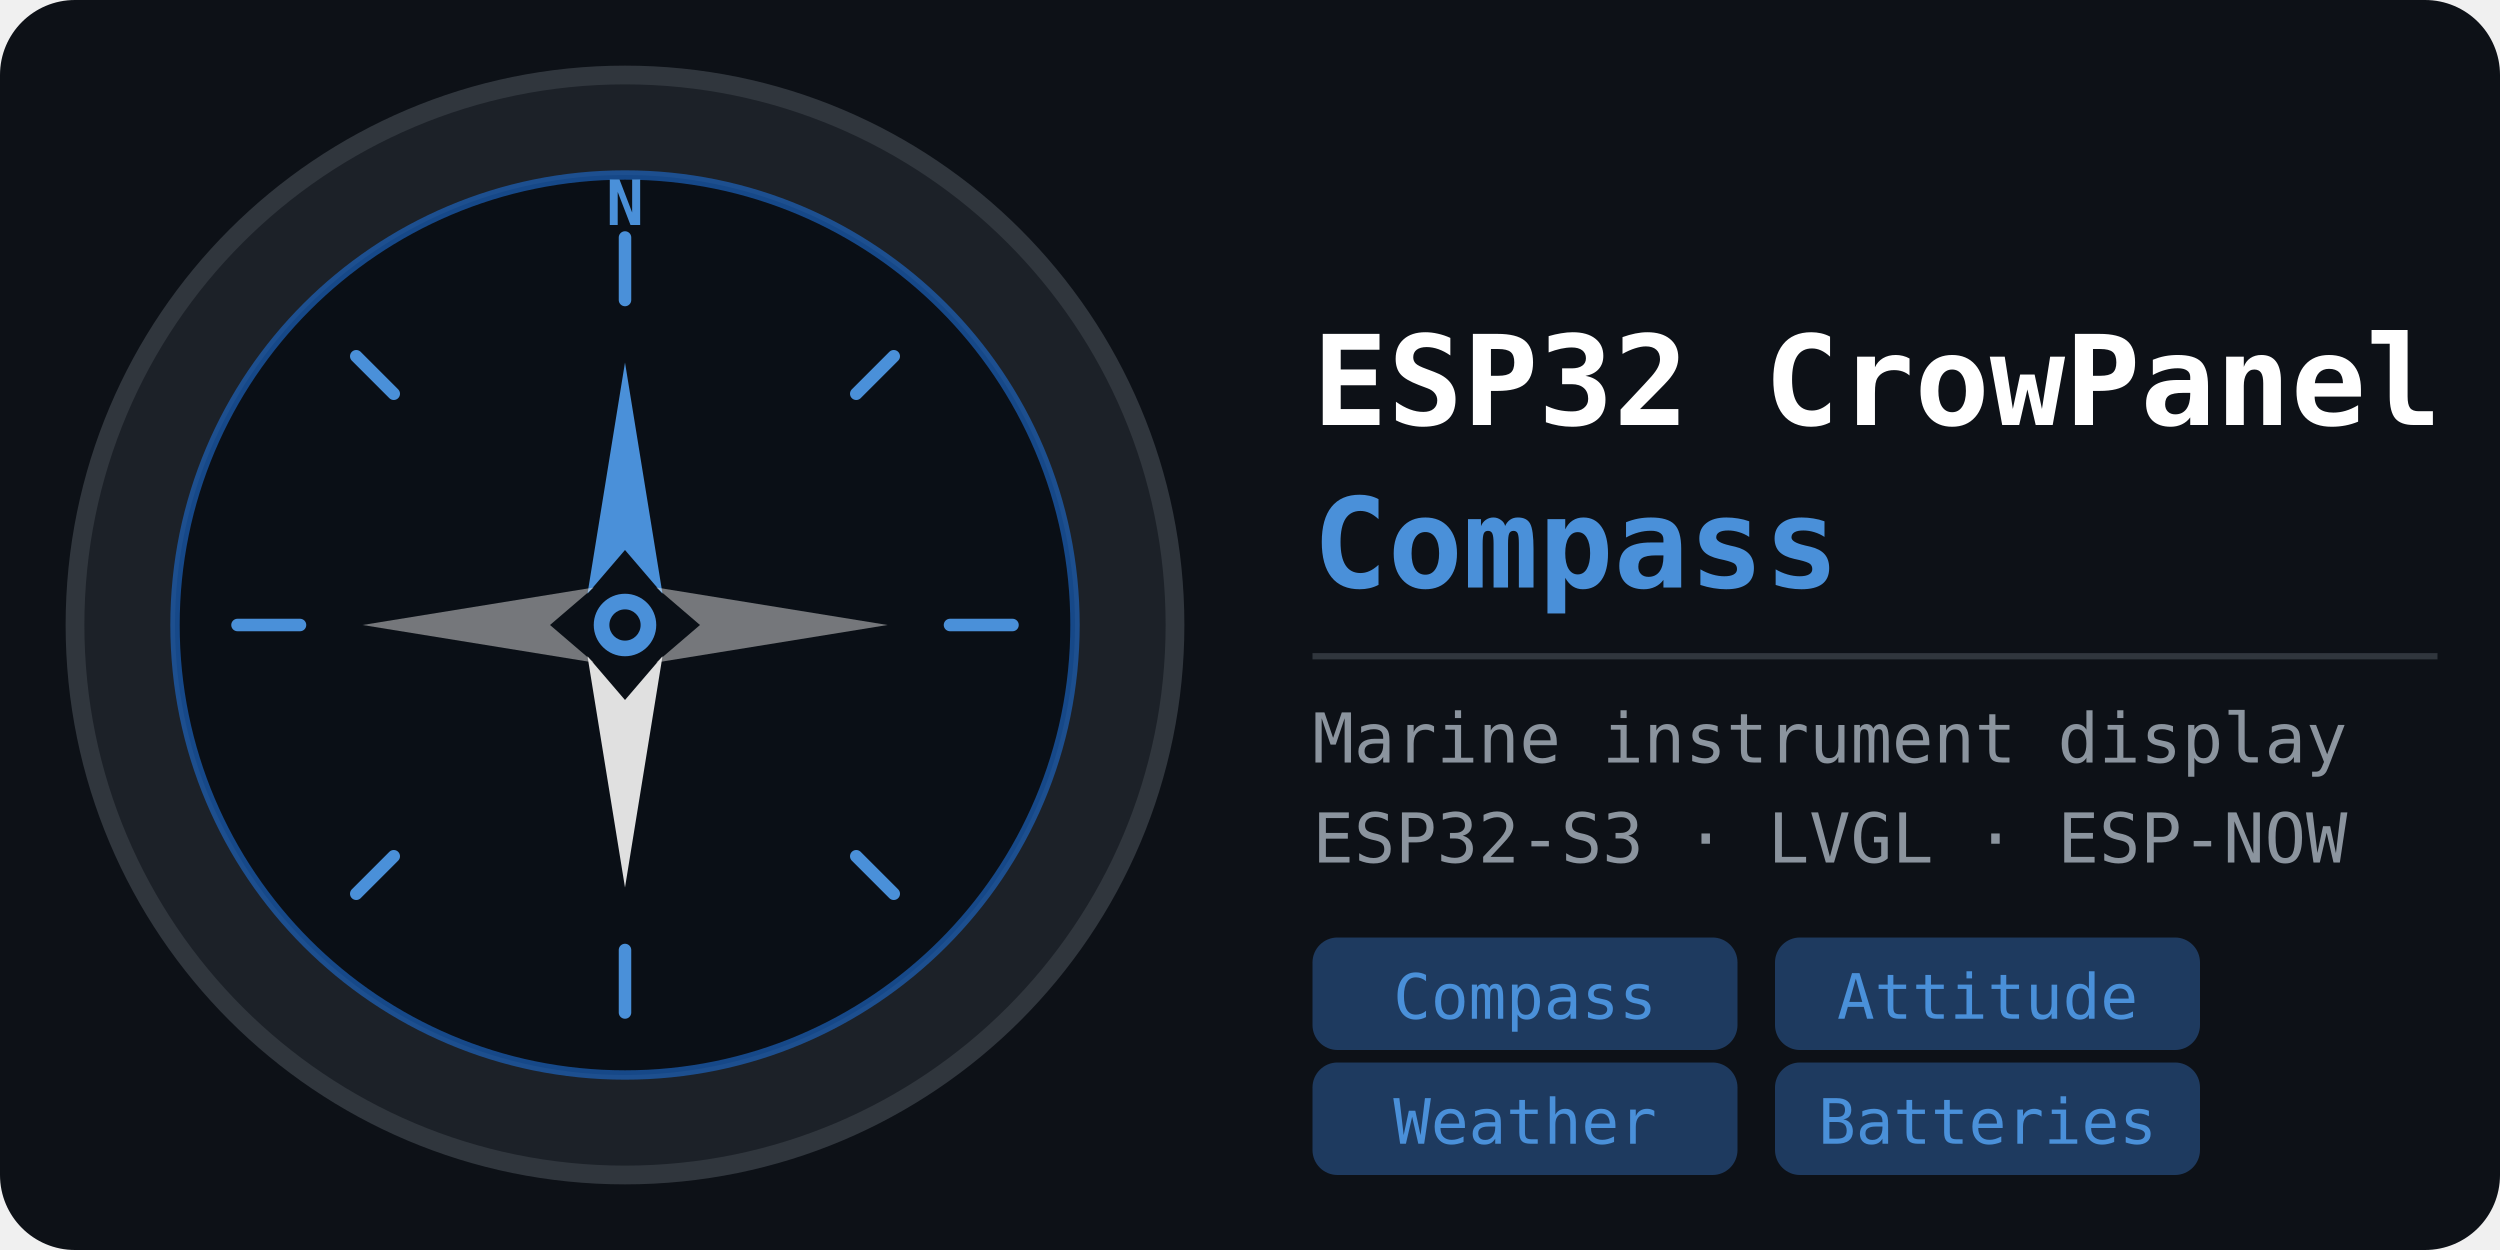
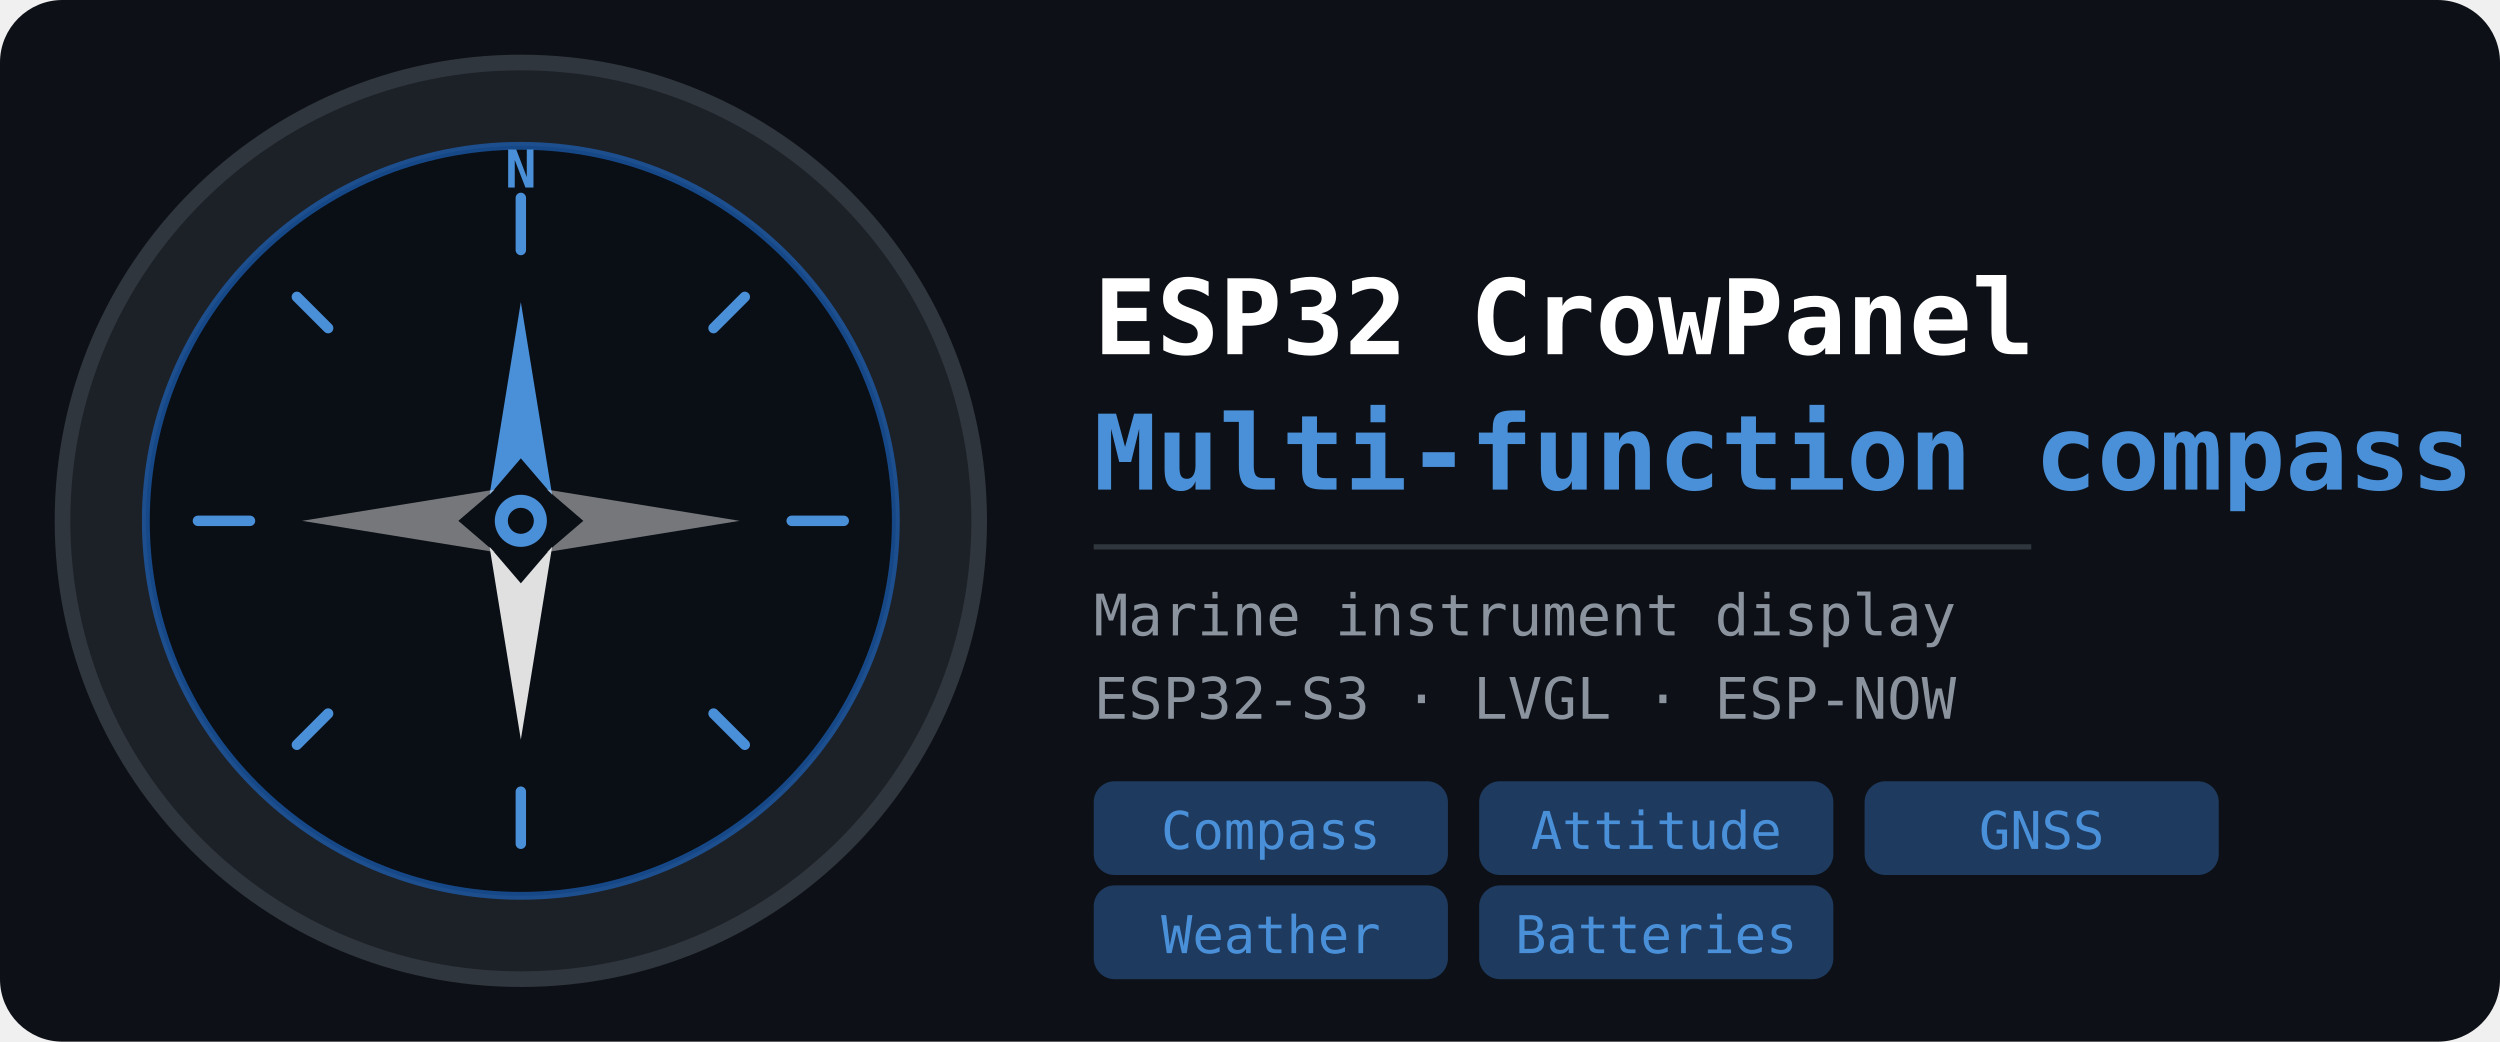
- <svg xmlns="http://www.w3.org/2000/svg" viewBox="0 0 400 200" width="400" height="200">
-   <rect width="400" height="200" fill="#0d1117" rx="12" />
+ <svg xmlns="http://www.w3.org/2000/svg" viewBox="0 0 480 200" width="480" height="200">
+   <rect width="480" height="200" fill="#0d1117" rx="12" />
  <circle cx="100" cy="100" r="88" fill="#1c2128" stroke="#30363d" stroke-width="3" />
  <circle cx="100" cy="100" r="72" fill="#0a0f16" />
  <circle cx="100" cy="100" r="72" fill="none" stroke="#1e6ed4" stroke-width="1.5" opacity="0.6" />
  <g stroke="#4a90d9" stroke-width="2" stroke-linecap="round">
    <line x1="100" y1="38" x2="100" y2="48" />
    <line x1="100" y1="152" x2="100" y2="162" />
    <line x1="162" y1="100" x2="152" y2="100" />
    <line x1="38" y1="100" x2="48" y2="100" />
    <line x1="143" y1="57" x2="137" y2="63" />
    <line x1="57" y1="143" x2="63" y2="137" />
    <line x1="143" y1="143" x2="137" y2="137" />
    <line x1="57" y1="57" x2="63" y2="63" />
  </g>
  <text x="100" y="36" text-anchor="middle" font-family="monospace" font-size="10" font-weight="bold" fill="#4a90d9">N</text>
  <polygon points="100,58 106,95 100,88 94,95" fill="#4a90d9" />
  <polygon points="100,142 106,105 100,112 94,105" fill="#e0e0e0" />
  <polygon points="142,100 105,94 112,100 105,106" fill="#e0e0e0" opacity="0.5" />
  <polygon points="58,100 95,94 88,100 95,106" fill="#e0e0e0" opacity="0.5" />
  <circle cx="100" cy="100" r="5" fill="#4a90d9" />
  <circle cx="100" cy="100" r="2.5" fill="#0a0f16" />
  <text x="210" y="68" font-family="monospace" font-size="20" font-weight="bold" fill="#ffffff">ESP32 CrowPanel</text>
-   <text x="210" y="94" font-family="monospace" font-size="20" font-weight="bold" fill="#4a90d9">Compass</text>
+   <text x="210" y="94" font-family="monospace" font-size="20" font-weight="bold" fill="#4a90d9">Multi-function compass</text>
  <line x1="210" y1="105" x2="390" y2="105" stroke="#30363d" stroke-width="1" />
  <text x="210" y="122" font-family="monospace" font-size="11" fill="#8b949e">Marine instrument display</text>
  <text x="210" y="138" font-family="monospace" font-size="11" fill="#8b949e">ESP32-S3 · LVGL · ESP-NOW</text>
  <rect x="210" y="150" width="68" height="18" rx="4" fill="#1e3a5f" />
  <text x="244" y="163" text-anchor="middle" font-family="monospace" font-size="10" fill="#4a90d9">Compass</text>
  <rect x="284" y="150" width="68" height="18" rx="4" fill="#1e3a5f" />
  <text x="318" y="163" text-anchor="middle" font-family="monospace" font-size="10" fill="#4a90d9">Attitude</text>
+   <rect x="358" y="150" width="68" height="18" rx="4" fill="#1e3a5f" />
+   <text x="392" y="163" text-anchor="middle" font-family="monospace" font-size="10" fill="#4a90d9">GNSS</text>
  <rect x="210" y="170" width="68" height="18" rx="4" fill="#1e3a5f" />
  <text x="244" y="183" text-anchor="middle" font-family="monospace" font-size="10" fill="#4a90d9">Weather</text>
  <rect x="284" y="170" width="68" height="18" rx="4" fill="#1e3a5f" />
  <text x="318" y="183" text-anchor="middle" font-family="monospace" font-size="10" fill="#4a90d9">Batteries</text>
</svg>
